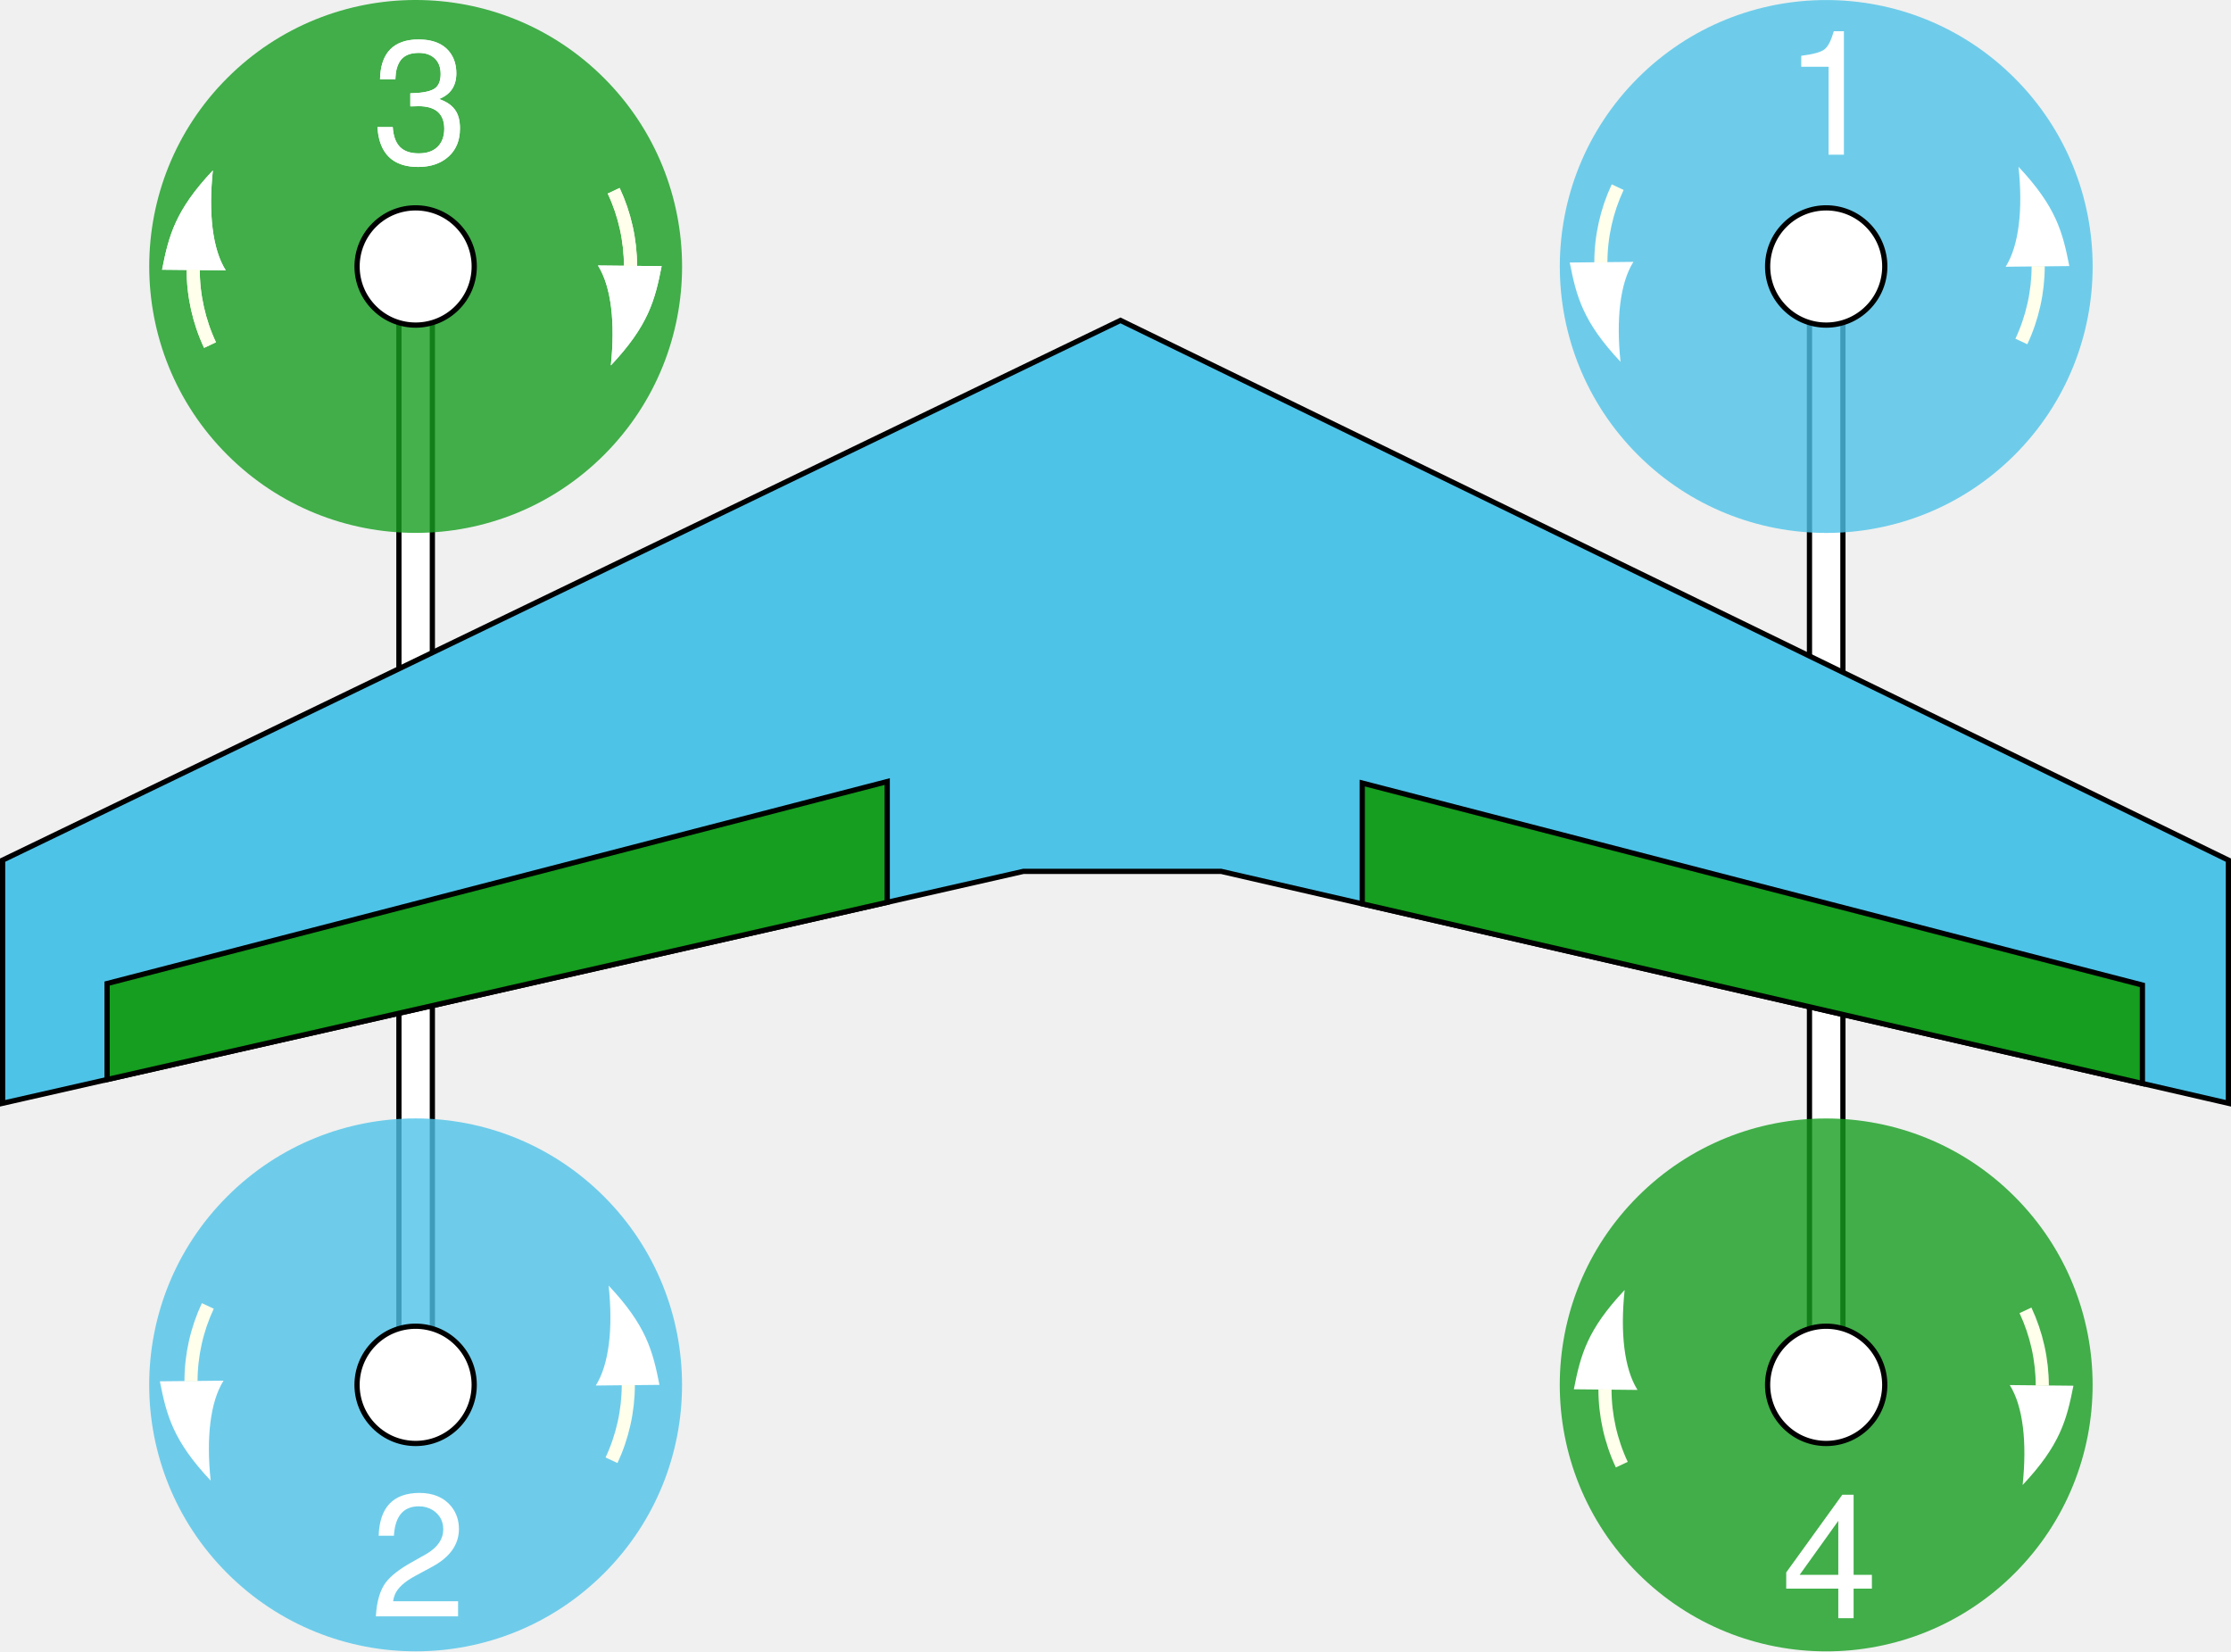
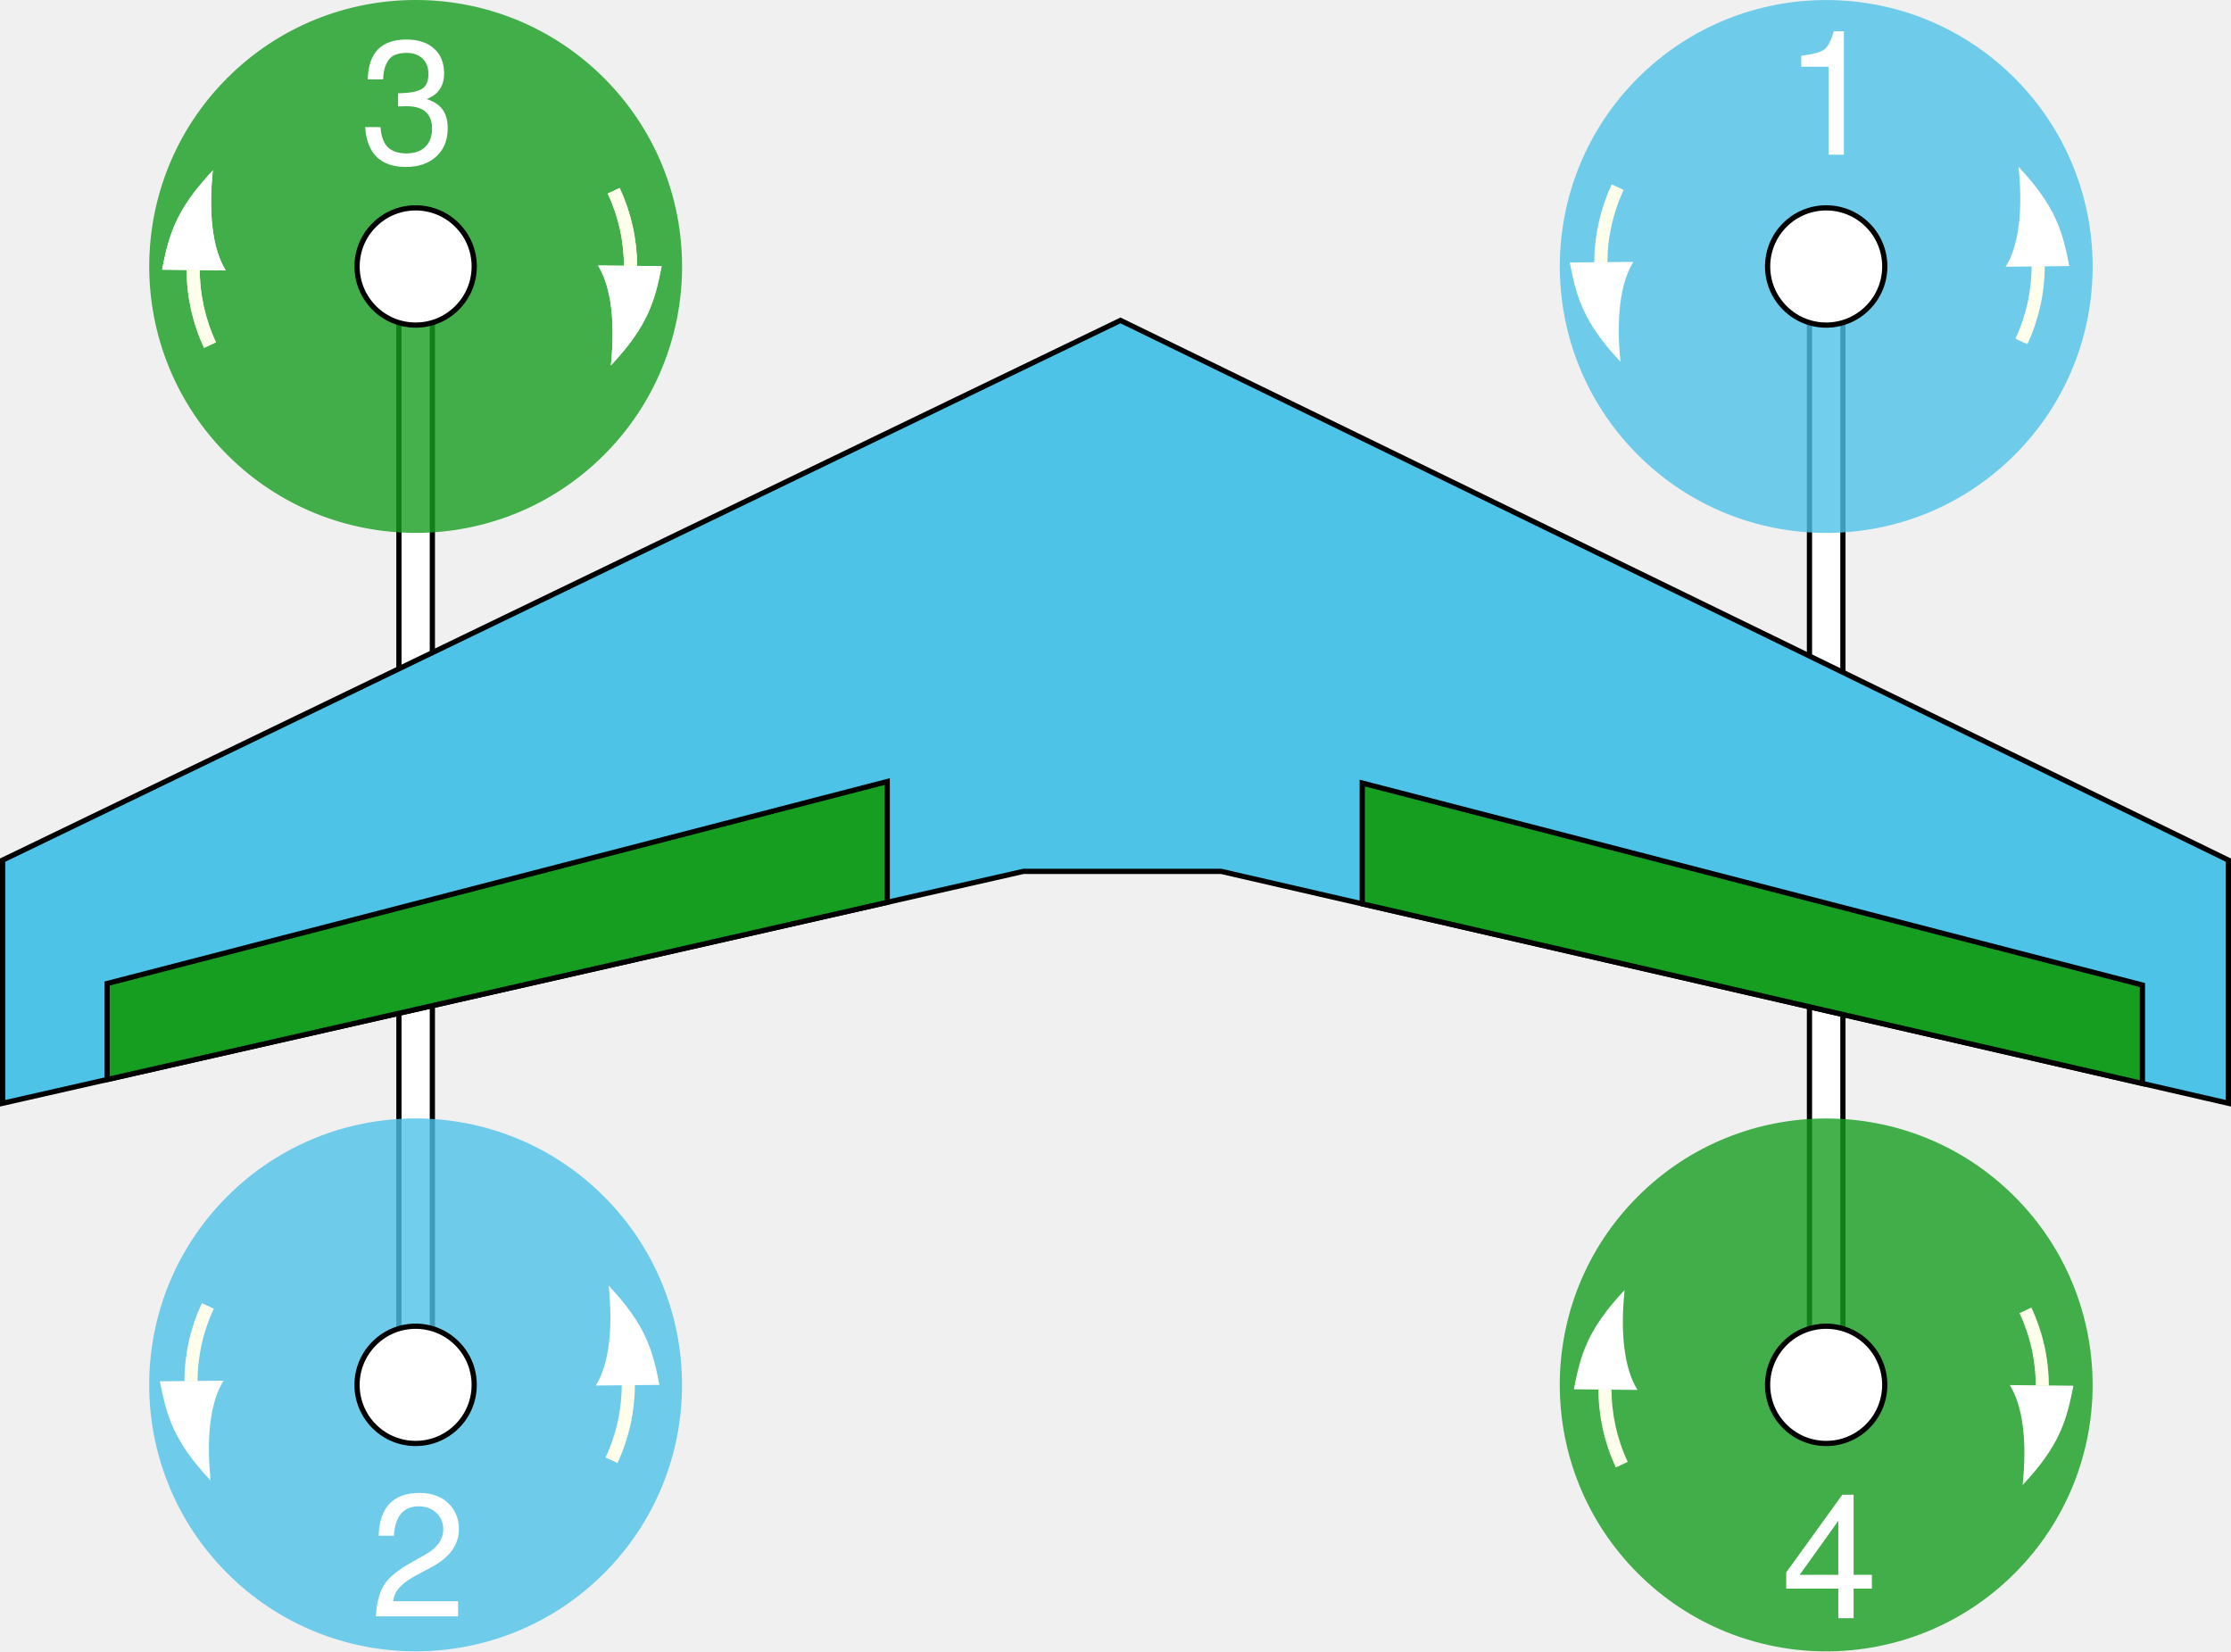
<svg xmlns="http://www.w3.org/2000/svg" version="1.1" id="draw" x="0px" y="0px" viewBox="0 0 427.045 316.059" enable-background="new 0 0 427.045 316.059" xml:space="preserve">
  <defs id="defs32253" />
  <rect x="76.358" y="51" fill="#FFFFFF" stroke="#000000" stroke-miterlimit="10" width="6.402" height="103.979" id="rect32212" />
  <rect x="76.358" y="161.081" fill="#FFFFFF" stroke="#000000" stroke-miterlimit="10" width="6.402" height="103.979" id="rect32214" />
  <rect x="346.358" y="51" fill="#FFFFFF" stroke="#000000" stroke-miterlimit="10" width="6.402" height="103.979" id="rect32216" />
  <rect x="346.358" y="161.081" fill="#FFFFFF" stroke="#000000" stroke-miterlimit="10" width="6.402" height="103.979" id="rect32218" />
  <g opacity="0.8" id="g32222">
    <ellipse transform="matrix(0.7071 -0.7071 0.7071 0.7071 -12.7531 71.1981)" fill="#159E1F" cx="79.563" cy="50.993" rx="50.993" ry="51.004" id="ellipse32220" />
  </g>
  <path fill="#FFFFFF" stroke="#000000" stroke-miterlimit="10" d="M71.622,58.915c-4.373-4.385-4.363-11.485,0.022-15.858  c4.385-4.373,11.485-4.363,15.858,0.022c4.364,4.376,4.364,11.459,0,15.835c-4.347,4.385-11.426,4.416-15.811,0.069  C71.668,58.961,71.645,58.938,71.622,58.915z" id="path32224" />
  <g opacity="0.8" id="g32228">
    <ellipse transform="matrix(0.7071 -0.7071 0.7071 0.7071 -164.1211 133.8992)" fill="#4EC3E8" cx="79.562" cy="265.052" rx="50.993" ry="51.004" id="ellipse32226" />
  </g>
  <path fill="#FFFFFF" stroke="#000000" stroke-miterlimit="10" d="M87.497,257.14c4.373,4.385,4.363,11.485-0.022,15.858  c-4.385,4.373-11.485,4.363-15.858-0.022c-4.364-4.376-4.364-11.459,0-15.835c4.347-4.385,11.426-4.416,15.811-0.069  C87.451,257.094,87.474,257.117,87.497,257.14z" id="path32230" />
  <g opacity="0.8" id="g32234">
    <ellipse transform="matrix(0.7071 -0.7071 0.7071 0.7071 66.3348 262.1229)" fill="#4EC3E8" cx="349.562" cy="50.992" rx="50.993" ry="51.004" id="ellipse32232" />
  </g>
  <path fill="#FFFFFF" stroke="#000000" stroke-miterlimit="10" d="M341.622,58.915c-4.373-4.385-4.363-11.485,0.022-15.858  c4.385-4.373,11.485-4.363,15.858,0.022c4.364,4.376,4.364,11.459,0,15.835c-4.347,4.385-11.426,4.416-15.811,0.069  C341.668,58.961,341.645,58.938,341.622,58.915z" id="path32236" />
  <g opacity="0.8" id="g32240">
    <ellipse transform="matrix(0.7071 -0.7071 0.7071 0.7071 -85.0329 324.8246)" fill="#159E1F" cx="349.562" cy="265.051" rx="50.993" ry="51.004" id="ellipse32238" />
  </g>
  <path fill="#FFFFFF" stroke="#000000" stroke-miterlimit="10" d="M357.497,257.14c4.373,4.385,4.363,11.485-0.022,15.858  c-4.385,4.373-11.485,4.363-15.858-0.022c-4.364-4.376-4.364-11.459,0-15.835c4.347-4.385,11.426-4.416,15.811-0.069  C357.451,257.094,357.474,257.117,357.497,257.14z" id="path32242" />
  <polygon fill="#4EC3E8" stroke="#000000" stroke-miterlimit="10" points="0.5,164.626 0.5,211.162 195.882,166.778 233.752,166.778   426.545,211.162 426.545,164.626 214.476,61.325 " id="polygon32244" />
  <polygon fill="#159E1F" stroke="#000000" stroke-miterlimit="10" points="169.83,149.586 20.5,188.244 20.5,206.619 169.83,172.696   " id="polygon32246" />
  <polygon fill="#159E1F" stroke="#000000" stroke-miterlimit="10" points="260.758,149.875 410.088,188.533 410.088,207.374   260.758,172.985 " id="polygon32248" />
  <path id="path7676" d="m 116.926,69.938 c 7.2,-7.643 8.442,-12.486 9.722,-19 l -12.187,-0.125 c 2.571,4.09 3.318,10.99 2.465,19.125 z" style="opacity:1;fill:#ffffff;fill-opacity:1;fill-rule:evenodd;stroke:none;stroke-width:1px;stroke-linecap:butt;stroke-linejoin:miter;stroke-opacity:1" />
  <path style="opacity:1;fill:none;fill-opacity:1;fill-rule:evenodd;stroke:#ffffec;stroke-width:2.513;stroke-linecap:butt;stroke-linejoin:miter;stroke-miterlimit:4;stroke-dasharray:none;stroke-opacity:1" id="path7711" d="m 223.947,38.426 c -3.131,3.864 -7.11,7.02 -11.584,9.19" transform="rotate(-64.14705,169.181,122.4241)" />
  <path style="opacity:1;fill:#ffffff;fill-opacity:1;fill-rule:evenodd;stroke:none;stroke-width:1px;stroke-linecap:butt;stroke-linejoin:miter;stroke-opacity:1" d="m 40.744,32.619 c -7.2,7.643 -8.442,12.486 -9.722,19 l 12.187,0.125 c -2.571,-4.09 -3.318,-10.99 -2.465,-19.125 z" id="path7831" />
  <path transform="rotate(115.853,123.4194,-5.33729)" d="m 223.947,38.426 c -3.131,3.864 -7.11,7.02 -11.584,9.19" id="path7833" style="opacity:1;fill:none;fill-opacity:1;fill-rule:evenodd;stroke:#ffffec;stroke-width:2.513;stroke-linecap:butt;stroke-linejoin:miter;stroke-miterlimit:4;stroke-dasharray:none;stroke-opacity:1" />
-   <text xml:space="preserve" style="font-style:normal;font-variant:normal;font-weight:normal;font-stretch:normal;font-size:33.333px;line-height:125%;font-family:sans-serif;-inkscape-font-specification:sans-serif;letter-spacing:0px;word-spacing:0px;fill:#ffffff;fill-opacity:1;stroke:none;stroke-width:1px;stroke-linecap:butt;stroke-linejoin:miter;stroke-opacity:1" x="71.179" y="31.184" id="text7999">
-     <tspan id="tspan7997" x="71.179" y="31.184" style="font-style:normal;font-variant:normal;font-weight:normal;font-stretch:normal;font-size:33.333px;font-family:FreeSans;-inkscape-font-specification:FreeSans;fill:#ffffff;fill-opacity:1">3</tspan>
+   <text xml:space="preserve" style="font-style:normal;font-variant:normal;font-weight:normal;font-stretch:normal;font-size:33.333px;line-height:125%;font-family:sans-serif;-inkscape-font-specification:sans-serif;letter-spacing:0px;word-spacing:0px;fill:#ffffff;fill-opacity:1;stroke:none;stroke-width:1px;stroke-linecap:butt;stroke-linejoin:miter;stroke-opacity:1" x="68.836" y="31.184" id="text7999">
+     <tspan id="tspan7997" x="68.836" y="31.184" style="font-style:normal;font-variant:normal;font-weight:normal;font-stretch:normal;font-size:33.333px;font-family:FreeSans;-inkscape-font-specification:FreeSans;fill:#ffffff;fill-opacity:1">3</tspan>
  </text>
  <path style="opacity:1;fill:#ffffff;fill-opacity:1;fill-rule:evenodd;stroke:none;stroke-width:1px;stroke-linecap:butt;stroke-linejoin:miter;stroke-opacity:1" d="m 116.926,69.938 c 7.2,-7.643 8.442,-12.486 9.722,-19 l -12.187,-0.125 c 2.571,4.09 3.318,10.99 2.465,19.125 z" id="path14492" />
  <path transform="rotate(-64.14705,169.181,122.4241)" d="m 223.947,38.426 c -3.131,3.864 -7.11,7.02 -11.584,9.19" id="path14494" style="opacity:1;fill:none;fill-opacity:1;fill-rule:evenodd;stroke:#ffffec;stroke-width:2.513;stroke-linecap:butt;stroke-linejoin:miter;stroke-miterlimit:4;stroke-dasharray:none;stroke-opacity:1" />
  <path id="path14496" d="m 40.744,32.619 c -7.2,7.643 -8.442,12.486 -9.722,19 l 12.187,0.125 c -2.571,-4.09 -3.318,-10.99 -2.465,-19.125 z" style="opacity:1;fill:#ffffff;fill-opacity:1;fill-rule:evenodd;stroke:none;stroke-width:1px;stroke-linecap:butt;stroke-linejoin:miter;stroke-opacity:1" />
  <path style="opacity:1;fill:none;fill-opacity:1;fill-rule:evenodd;stroke:#ffffec;stroke-width:2.513;stroke-linecap:butt;stroke-linejoin:miter;stroke-miterlimit:4;stroke-dasharray:none;stroke-opacity:1" id="path14498" d="m 223.947,38.426 c -3.131,3.864 -7.11,7.02 -11.584,9.19" transform="rotate(115.853,123.4194,-5.33729)" />
-   <g aria-label="3" style="font-style:normal;font-variant:normal;font-weight:normal;font-stretch:normal;font-size:33.333px;line-height:125%;font-family:sans-serif;-inkscape-font-specification:sans-serif;letter-spacing:0px;word-spacing:0px;fill:#ffffff;fill-opacity:1;stroke:none;stroke-width:1px;stroke-linecap:butt;stroke-linejoin:miter;stroke-opacity:1" id="text14502">
-     <path d="m 80.179,10.118 q -3.8,0 -4.4,3.667 -0.067,0.633 -0.1,1.4 h -2.933 q 0.133,-7 6.333,-7.6 0.533,-0.033 1.067,-0.033 4.667,0 6.4,3.133 0.8,1.467 0.8,3.367 -0.033,3.6 -3.3,4.9 3.1,1.067 3.767,3.6 0.233,0.9 0.233,2.033 0,4.1 -3.133,6.1 -2.033,1.267 -4.867,1.267 -6.533,0 -7.633,-6.133 -0.1,-0.733 -0.167,-1.5 h 2.933 q 0.267,4.4 3.767,4.933 0.567,0.1 1.2,0.1 3.467,0 4.533,-2.633 0.367,-0.967 0.367,-2.1 -0.067,-4.267 -4.9,-4.3 l -1.233,0.033 h -0.367 v -2.5 q 3.767,-0.067 4.9,-1.1 0.9,-0.867 0.9,-2.6 0,-2.833 -2.333,-3.733 -0.833,-0.3 -1.833,-0.3 z" style="font-style:normal;font-variant:normal;font-weight:normal;font-stretch:normal;font-size:33.333px;font-family:FreeSans;-inkscape-font-specification:FreeSans;fill:#ffffff;fill-opacity:1" id="path33062" />
-   </g>
  <path id="path7676-2" d="m 387.16,284.219 c 7.2,-7.643 8.442,-12.486 9.722,-19 l -12.187,-0.125 c 2.571,4.09 3.318,10.99 2.465,19.125 z" style="opacity:1;fill:#ffffff;fill-opacity:1;fill-rule:evenodd;stroke:none;stroke-width:1px;stroke-linecap:butt;stroke-linejoin:miter;stroke-opacity:1" />
  <path style="opacity:1;fill:none;fill-opacity:1;fill-rule:evenodd;stroke:#ffffec;stroke-width:2.513;stroke-linecap:butt;stroke-linejoin:miter;stroke-miterlimit:4;stroke-dasharray:none;stroke-opacity:1" id="path7711-9" d="m 223.947,38.426 c -3.131,3.864 -7.11,7.02 -11.584,9.19" transform="rotate(-64.14705,475.2699,13.94929)" />
  <path style="opacity:1;fill:#ffffff;fill-opacity:1;fill-rule:evenodd;stroke:none;stroke-width:1px;stroke-linecap:butt;stroke-linejoin:miter;stroke-opacity:1" d="m 310.978,246.9 c -7.2,7.643 -8.442,12.486 -9.722,19 l 12.187,0.125 c -2.571,-4.09 -3.318,-10.99 -2.465,-19.125 z" id="path7831-7" />
  <path transform="rotate(115.853,191.3957,186.4749)" d="m 223.947,38.426 c -3.131,3.864 -7.11,7.02 -11.584,9.19" id="path7833-9" style="opacity:1;fill:none;fill-opacity:1;fill-rule:evenodd;stroke:#ffffec;stroke-width:2.513;stroke-linecap:butt;stroke-linejoin:miter;stroke-miterlimit:4;stroke-dasharray:none;stroke-opacity:1" />
  <g aria-label="4" style="font-style:normal;font-variant:normal;font-weight:normal;font-stretch:normal;font-size:33.333px;line-height:125%;font-family:sans-serif;-inkscape-font-specification:sans-serif;letter-spacing:0px;word-spacing:0px;fill:#ffffff;fill-opacity:1;stroke:none;stroke-width:1px;stroke-linecap:butt;stroke-linejoin:miter;stroke-opacity:1" id="text7999-0">
    <path d="m 351.875,304.053 h -9.967 v -3.1 l 10.733,-14.867 h 2.167 v 15.333 h 3.5 v 2.633 h -3.5 v 5.667 h -2.933 z m 0,-2.633 v -10.333 l -7.4,10.333 z" style="font-style:normal;font-variant:normal;font-weight:normal;font-stretch:normal;font-size:33.333px;font-family:FreeSans;-inkscape-font-specification:FreeSans;fill:#ffffff;fill-opacity:1" id="path33056" />
  </g>
  <path style="opacity:1;fill:#ffffff;fill-opacity:1;fill-rule:evenodd;stroke:none;stroke-width:1px;stroke-linecap:butt;stroke-linejoin:miter;stroke-opacity:1" d="m 310.192,69.245 c -7.2,-7.643 -8.441,-12.486 -9.722,-19 l 12.187,-0.125 c -2.571,4.09 -3.318,10.99 -2.465,19.125 z" id="path7870" />
  <path transform="matrix(-0.4360629,-0.8999162,-0.8999162,0.4360629,441.883,220.5956)" d="m 223.947,38.426 c -3.131,3.864 -7.11,7.02 -11.584,9.19" id="path7872" style="opacity:1;fill:none;fill-opacity:1;fill-rule:evenodd;stroke:#ffffec;stroke-width:2.513;stroke-linecap:butt;stroke-linejoin:miter;stroke-miterlimit:4;stroke-dasharray:none;stroke-opacity:1" />
  <path id="path7874" d="m 386.375,31.926 c 7.2,7.643 8.442,12.486 9.722,19 l -12.187,0.125 c 2.571,-4.09 3.318,-10.99 2.465,-19.125 z" style="opacity:1;fill:#ffffff;fill-opacity:1;fill-rule:evenodd;stroke:none;stroke-width:1px;stroke-linecap:butt;stroke-linejoin:miter;stroke-opacity:1" />
  <path style="opacity:1;fill:none;fill-opacity:1;fill-rule:evenodd;stroke:#ffffec;stroke-width:2.513;stroke-linecap:butt;stroke-linejoin:miter;stroke-miterlimit:4;stroke-dasharray:none;stroke-opacity:1" id="path7876" d="m 223.947,38.426 c -3.131,3.864 -7.11,7.02 -11.584,9.19" transform="matrix(0.4360629,0.8999162,0.8999162,-0.4360629,254.6841,-119.4244)" />
  <g aria-label="1" style="font-style:normal;font-variant:normal;font-weight:normal;font-stretch:normal;font-size:33.333px;line-height:125%;font-family:sans-serif;-inkscape-font-specification:sans-serif;letter-spacing:0px;word-spacing:0px;fill:#ffffff;fill-opacity:1;stroke:none;stroke-width:1px;stroke-linecap:butt;stroke-linejoin:miter;stroke-opacity:1" id="text7991">
    <path d="m 350.017,12.778 h -5.233 v -2.1 q 3.4,-0.433 4.4,-1.2 1,-0.733 1.7,-3.1 0.067,-0.2 0.133,-0.4 h 1.933 V 29.611 h -2.933 z" style="font-style:normal;font-variant:normal;font-weight:normal;font-stretch:normal;font-size:33.333px;font-family:FreeSans;-inkscape-font-specification:FreeSans;fill:#ffffff;fill-opacity:1" id="path33059" />
  </g>
  <path style="opacity:1;fill:#ffffff;fill-opacity:1;fill-rule:evenodd;stroke:none;stroke-width:1px;stroke-linecap:butt;stroke-linejoin:miter;stroke-opacity:1" d="m 40.324,283.377 c -7.2,-7.643 -8.442,-12.486 -9.722,-19 l 12.187,-0.125 c -2.571,4.09 -3.318,10.99 -2.465,19.125 z" id="path7870-5" />
  <path transform="matrix(-0.4360629,-0.8999162,-0.8999162,0.4360629,172.0142,434.7278)" d="m 223.947,38.426 c -3.131,3.864 -7.11,7.02 -11.584,9.19" id="path7872-2" style="opacity:1;fill:none;fill-opacity:1;fill-rule:evenodd;stroke:#ffffec;stroke-width:2.513;stroke-linecap:butt;stroke-linejoin:miter;stroke-miterlimit:4;stroke-dasharray:none;stroke-opacity:1" />
  <path id="path7874-1" d="m 116.506,246.058 c 7.2,7.643 8.442,12.486 9.722,19 l -12.187,0.125 c 2.571,-4.09 3.318,-10.99 2.465,-19.125 z" style="opacity:1;fill:#ffffff;fill-opacity:1;fill-rule:evenodd;stroke:none;stroke-width:1px;stroke-linecap:butt;stroke-linejoin:miter;stroke-opacity:1" />
  <path style="opacity:1;fill:none;fill-opacity:1;fill-rule:evenodd;stroke:#ffffec;stroke-width:2.513;stroke-linecap:butt;stroke-linejoin:miter;stroke-miterlimit:4;stroke-dasharray:none;stroke-opacity:1" id="path7876-6" d="m 223.947,38.426 c -3.131,3.864 -7.11,7.02 -11.584,9.19" transform="matrix(0.4360629,0.8999162,0.8999162,-0.4360629,-15.18467,94.70781)" />
  <g aria-label="2" style="font-style:normal;font-variant:normal;font-weight:normal;font-stretch:normal;font-size:33.333px;line-height:125%;font-family:sans-serif;-inkscape-font-specification:sans-serif;letter-spacing:0px;word-spacing:0px;fill:#ffffff;fill-opacity:1;stroke:none;stroke-width:1px;stroke-linecap:butt;stroke-linejoin:miter;stroke-opacity:1" id="text7991-1">
    <path d="m 72.483,293.935 q 0.267,-8.167 7.8,-8.2 4.033,0 6.167,2.667 1.4,1.833 1.4,4.267 -0.033,4.4 -5,7.133 l -3.333,1.8 q -3.1,1.667 -3.9,3.533 -0.267,0.6 -0.367,1.333 h 12.433 v 2.9 H 71.949 q 0.233,-4.267 1.9,-6.5 1.433,-1.867 4.733,-3.733 l 3.067,-1.733 q 3.167,-1.867 3.2,-4.667 0,-2.4 -2,-3.7 -1.167,-0.733 -2.667,-0.733 -4.367,0 -4.767,5.433 0,0.1 0,0.2 z" style="font-style:normal;font-variant:normal;font-weight:normal;font-stretch:normal;font-size:33.333px;font-family:FreeSans;-inkscape-font-specification:FreeSans;fill:#ffffff;fill-opacity:1" id="path33053" />
  </g>
</svg>
